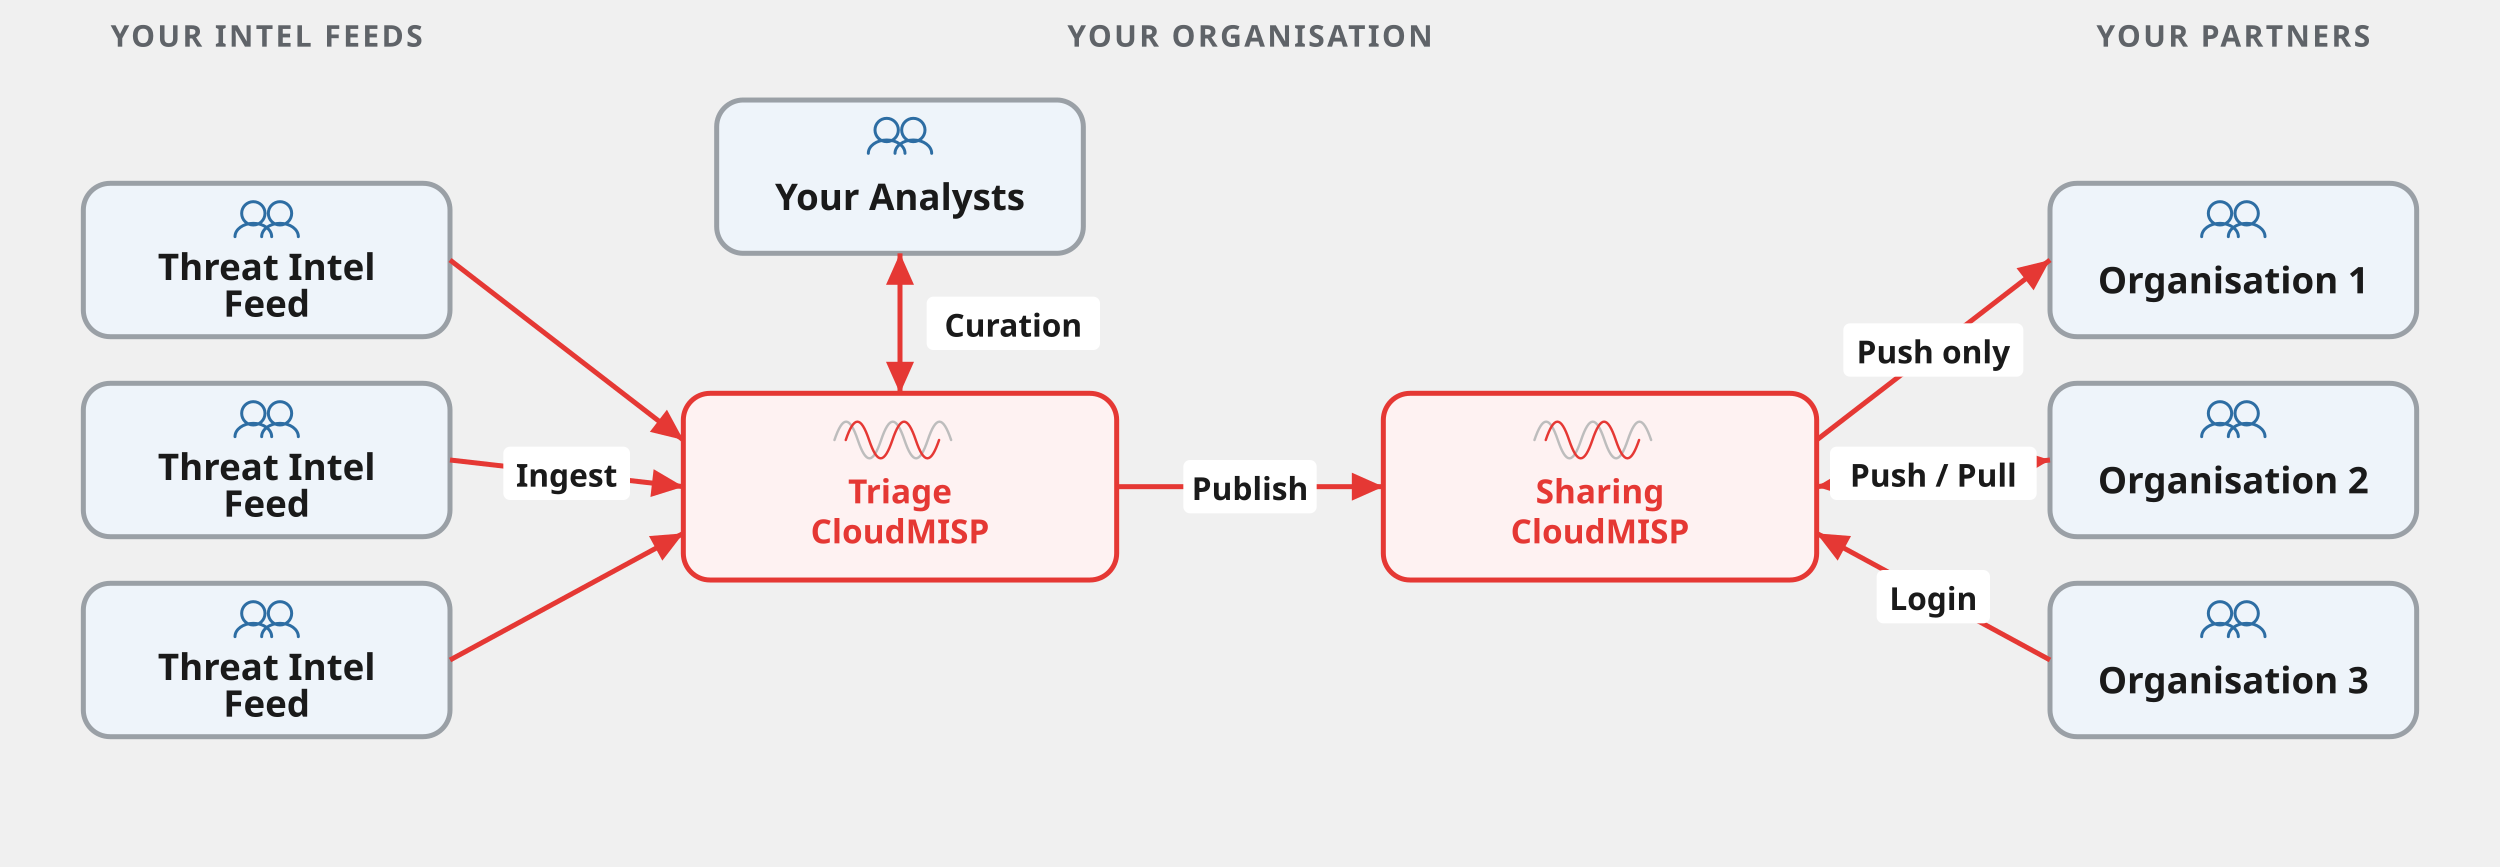
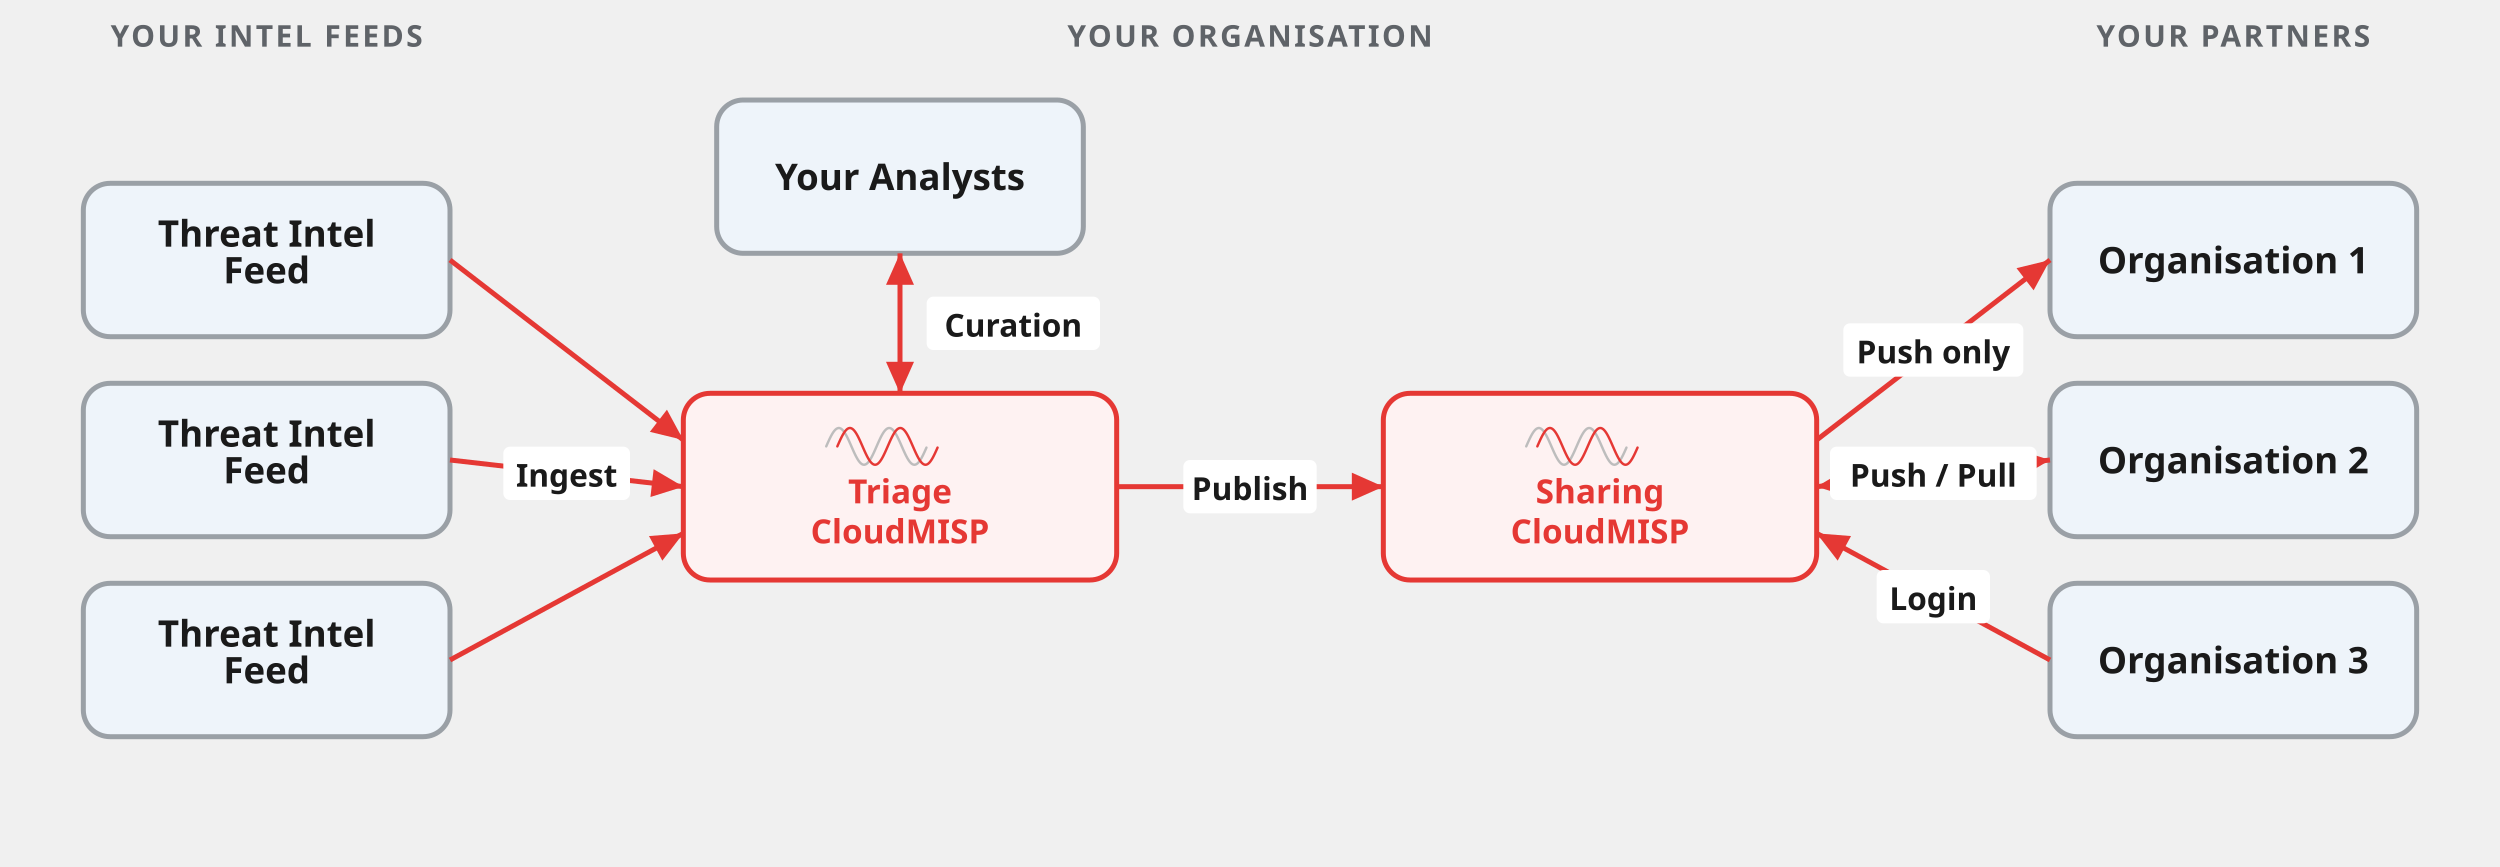
<svg xmlns="http://www.w3.org/2000/svg" fill="none" viewBox="0 0 750 260">
  <defs>
    <marker id="a" markerHeight="7" markerWidth="7" orient="auto" refX="9" refY="5" viewBox="0 0 10 10">
      <path fill="#e53834" d="m0 1 9 4-9 4z" />
    </marker>
    <marker id="b" markerHeight="7" markerWidth="7" orient="auto" refX="1" refY="5" viewBox="0 0 10 10">
      <path fill="#e53834" d="M10 1 1 5l9 4z" />
    </marker>
  </defs>
  <text x="80" y="14" fill="#5f6368" font-family="Manrope, sans-serif" font-size="9" font-weight="700" letter-spacing="0.08em" text-anchor="middle">YOUR INTEL FEEDS</text>
  <text x="375" y="14" fill="#5f6368" font-family="Manrope, sans-serif" font-size="9" font-weight="700" letter-spacing="0.08em" text-anchor="middle">YOUR ORGANISATION</text>
  <text x="670" y="14" fill="#5f6368" font-family="Manrope, sans-serif" font-size="9" font-weight="700" letter-spacing="0.08em" text-anchor="middle">YOUR PARTNERS</text>
  <rect width="110" height="46" x="25" y="55" fill="#eef4fa" stroke="#9aa0a6" stroke-width="1.5" rx="8" />
-   <path stroke="#2d6da3" stroke-linecap="round" stroke-linejoin="round" stroke-width=".9" d="M72.5 64a3.5 3.5 0 1 0 7 0 3.5 3.5 0 1 0-7 0M80.5 64a3.5 3.5 0 1 0 7 0 3.5 3.5 0 1 0-7 0M70.5 71a5.5 4 0 0 1 11 0M78.5 71a5.5 4 0 0 1 11 0" />
-   <text x="80" y="84" fill="#1a1a1a" font-family="Manrope, sans-serif" font-size="11" font-weight="700" text-anchor="middle">Threat Intel</text>
-   <text x="80" y="95" fill="#1a1a1a" font-family="Manrope, sans-serif" font-size="11" font-weight="700" text-anchor="middle">Feed</text>
+   <text x="80" y="74" fill="#1a1a1a" font-family="Manrope, sans-serif" font-size="11" font-weight="700" text-anchor="middle">Threat Intel</text>
+   <text x="80" y="85" fill="#1a1a1a" font-family="Manrope, sans-serif" font-size="11" font-weight="700" text-anchor="middle">Feed</text>
  <rect width="110" height="46" x="25" y="115" fill="#eef4fa" stroke="#9aa0a6" stroke-width="1.5" rx="8" />
-   <path stroke="#2d6da3" stroke-linecap="round" stroke-linejoin="round" stroke-width=".9" d="M72.5 124a3.5 3.5 0 1 0 7 0 3.5 3.5 0 1 0-7 0M80.5 124a3.5 3.5 0 1 0 7 0 3.5 3.5 0 1 0-7 0M70.5 131a5.5 4 0 0 1 11 0M78.5 131a5.5 4 0 0 1 11 0" />
-   <text x="80" y="144" fill="#1a1a1a" font-family="Manrope, sans-serif" font-size="11" font-weight="700" text-anchor="middle">Threat Intel</text>
-   <text x="80" y="155" fill="#1a1a1a" font-family="Manrope, sans-serif" font-size="11" font-weight="700" text-anchor="middle">Feed</text>
+   <text x="80" y="134" fill="#1a1a1a" font-family="Manrope, sans-serif" font-size="11" font-weight="700" text-anchor="middle">Threat Intel</text>
+   <text x="80" y="145" fill="#1a1a1a" font-family="Manrope, sans-serif" font-size="11" font-weight="700" text-anchor="middle">Feed</text>
  <rect width="110" height="46" x="25" y="175" fill="#eef4fa" stroke="#9aa0a6" stroke-width="1.5" rx="8" />
-   <path stroke="#2d6da3" stroke-linecap="round" stroke-linejoin="round" stroke-width=".9" d="M72.5 184a3.5 3.5 0 1 0 7 0 3.5 3.5 0 1 0-7 0M80.5 184a3.5 3.5 0 1 0 7 0 3.5 3.5 0 1 0-7 0M70.5 191a5.5 4 0 0 1 11 0M78.5 191a5.5 4 0 0 1 11 0" />
-   <text x="80" y="204" fill="#1a1a1a" font-family="Manrope, sans-serif" font-size="11" font-weight="700" text-anchor="middle">Threat Intel</text>
-   <text x="80" y="215" fill="#1a1a1a" font-family="Manrope, sans-serif" font-size="11" font-weight="700" text-anchor="middle">Feed</text>
+   <text x="80" y="194" fill="#1a1a1a" font-family="Manrope, sans-serif" font-size="11" font-weight="700" text-anchor="middle">Threat Intel</text>
+   <text x="80" y="205" fill="#1a1a1a" font-family="Manrope, sans-serif" font-size="11" font-weight="700" text-anchor="middle">Feed</text>
  <rect width="110" height="46" x="215" y="30" fill="#eef4fa" stroke="#9aa0a6" stroke-width="1.5" rx="8" />
-   <path stroke="#2d6da3" stroke-linecap="round" stroke-linejoin="round" stroke-width=".9" d="M262.5 39a3.5 3.5 0 1 0 7 0 3.5 3.5 0 1 0-7 0M270.5 39a3.5 3.5 0 1 0 7 0 3.5 3.5 0 1 0-7 0M260.5 46a5.5 4 0 0 1 11 0M268.5 46a5.5 4 0 0 1 11 0" />
-   <text x="270" y="63" fill="#1a1a1a" font-family="Manrope, sans-serif" font-size="11" font-weight="700" text-anchor="middle">Your Analysts</text>
+   <text x="270" y="57" fill="#1a1a1a" font-family="Manrope, sans-serif" font-size="11" font-weight="700" text-anchor="middle">Your Analysts</text>
  <rect width="130" height="56" x="205" y="118" fill="#fef2f2" stroke="#e53834" stroke-width="1.5" rx="8" />
-   <g transform="translate(250,124) scale(0.1129,0.11268)">
-     <path d="M3 71c22-65 40-65 62 0s40 65 62 0 40-65 62 0 40 65 62 0 40-65 62 0" fill="none" stroke="#bdbdbd" stroke-width="6.55" stroke-linecap="round" />
-     <path d="M33 71c22-65 40-65 62 0s40 65 62 0 40-65 62 0 40 65 62 0" fill="none" stroke="#e53834" stroke-width="6.55" stroke-linecap="round" />
+   <g transform="translate(247.5,124) scale(0.1129,0.11268)">
+     <g transform="translate(-79.72451,-588.4308)">
+       <path d="m 82.999,676.411 c 0.897,-2.059 1.793,-4.119 2.69,-6.161 0.897,-2.043 1.793,-4.069 2.69,-6.063 0.897,-1.994 1.793,-3.955 2.69,-5.869 0.897,-1.913 1.793,-3.778 2.69,-5.581 0.897,-1.802 1.793,-3.541 2.69,-5.204 0.897,-1.662 1.793,-3.248 2.69,-4.744 0.897,-1.496 1.793,-2.903 2.69,-4.209 0.897,-1.306 1.793,-2.511 2.69,-3.606 0.897,-1.095 1.793,-2.08 2.69,-2.947 0.897,-0.867 1.793,-1.615 2.69,-2.24 0.897,-0.625 1.793,-1.125 2.69,-1.498 0.897,-0.373 1.793,-0.617 2.69,-0.732 0.897,-0.115 1.793,-0.099 2.69,0.046 0.897,0.145 1.793,0.421 2.69,0.823 0.897,0.403 1.793,0.933 2.69,1.587 0.897,0.654 1.793,1.431 2.69,2.326 0.897,0.894 1.793,1.907 2.69,3.028 0.897,1.121 1.793,2.351 2.69,3.681 0.897,1.33 1.793,2.759 2.69,4.276 0.897,1.517 1.793,3.122 2.69,4.803 0.897,1.68 1.793,3.436 2.69,5.253 0.897,1.817 1.793,3.695 2.69,5.62 0.897,1.924 1.793,3.895 2.69,5.897 0.897,2.001 1.793,4.034 2.69,6.08 0.897,2.046 1.793,4.107 2.69,6.167 0.897,2.059 1.793,4.116 2.69,6.155 0.897,2.039 1.793,4.059 2.69,6.045 0.897,1.986 1.793,3.938 2.69,5.839 0.897,1.902 1.793,3.753 2.69,5.54 0.897,1.787 1.793,3.509 2.69,5.153 0.897,1.644 1.793,3.209 2.69,4.684 0.897,1.475 1.793,2.858 2.69,4.141 0.897,1.282 1.793,2.462 2.69,3.531 0.897,1.069 1.793,2.026 2.69,2.865 0.897,0.839 1.793,1.558 2.69,2.154 0.897,0.595 1.793,1.066 2.69,1.408 0.897,0.342 1.793,0.556 2.69,0.64 0.897,0.084 1.793,0.037 2.69,-0.139 0.897,-0.176 1.793,-0.482 2.69,-0.915 0.897,-0.433 1.793,-0.993 2.69,-1.676 0.897,-0.683 1.793,-1.489 2.69,-2.411 0.897,-0.922 1.793,-1.961 2.69,-3.108 0.897,-1.147 1.793,-2.402 2.69,-3.755 0.897,-1.353 1.793,-2.804 2.69,-4.342 0.897,-1.538 1.793,-3.162 2.69,-4.86 0.897,-1.698 1.793,-3.47 2.69,-5.301 0.897,-1.831 1.793,-3.722 2.69,-5.657 0.897,-1.935 1.793,-3.915 2.69,-5.923 0.897,-2.008 1.793,-4.046 2.69,-6.095 0.897,-2.05 1.793,-4.112 2.69,-6.17 0.897,-2.058 1.793,-4.113 2.69,-6.147 0.897,-2.034 1.793,-4.048 2.69,-6.026 0.897,-1.978 1.793,-3.919 2.69,-5.809 0.897,-1.89 1.793,-3.727 2.69,-5.499 0.897,-1.772 1.793,-3.477 2.69,-5.102 0.897,-1.625 1.793,-3.17 2.69,-4.624 0.897,-1.453 1.793,-2.814 2.69,-4.072 0.897,-1.258 1.793,-2.412 2.69,-3.455 0.897,-1.042 1.793,-1.972 2.69,-2.783 0.897,-0.811 1.793,-1.501 2.69,-2.067 0.897,-0.566 1.793,-1.006 2.69,-1.318 0.897,-0.312 1.793,-0.495 2.69,-0.548 0.897,-0.053 1.793,0.024 2.69,0.231 0.897,0.207 1.793,0.543 2.69,1.006 0.897,0.463 1.793,1.053 2.69,1.765 0.897,0.712 1.793,1.546 2.69,2.496 0.897,0.95 1.793,2.015 2.69,3.187 0.897,1.172 1.793,2.452 2.69,3.828 0.897,1.376 1.793,2.849 2.69,4.407 0.897,1.558 1.793,3.201 2.69,4.917 0.897,1.715 1.793,3.503 2.69,5.348 0.897,1.845 1.793,3.748 2.69,5.694 0.897,1.946 1.793,3.934 2.69,5.949 0.897,2.015 1.793,4.057 2.69,6.109 0.897,2.052 1.793,4.115 2.69,6.173 0.897,2.057 1.793,4.109 2.69,6.138 0.897,2.029 1.793,4.036 2.69,6.005 0.897,1.969 1.793,3.899 2.69,5.777 0.897,1.877 1.793,3.701 2.69,5.456 0.897,1.756 1.793,3.443 2.69,5.049 0.897,1.606 1.793,3.131 2.69,4.562 0.897,1.431 1.793,2.768 2.69,4.002 0.897,1.233 1.793,2.362 2.69,3.378 0.897,1.016 1.793,1.918 2.69,2.7 0.897,0.782 1.793,1.443 2.69,1.979 0.897,0.536 1.793,0.946 2.69,1.227 0.897,0.281 1.793,0.433 2.69,0.456 0.897,0.022 1.793,-0.086 2.69,-0.323 0.897,-0.237 1.793,-0.604 2.69,-1.097 0.897,-0.493 1.793,-1.113 2.69,-1.854 0.897,-0.741 1.793,-1.603 2.69,-2.58 0.897,-0.977 1.793,-2.069 2.69,-3.266 0.897,-1.197 1.793,-2.501 2.69,-3.9 0.897,-1.399 1.793,-2.893 2.69,-4.471 0.897,-1.578 1.793,-3.24 2.69,-4.972 0.897,-1.732 1.793,-3.535 2.69,-5.393 0.897,-1.859 1.793,-3.773 2.69,-5.729 0.897,-1.955 1.793,-3.952 2.69,-5.973 0.897,-2.021 1.793,-4.067 2.69,-6.122" style="fill:none;stroke:#bdbdbd;stroke-width:6.549;stroke-linecap:round;stroke-linejoin:miter;stroke-miterlimit:0.7" />
+       <path d="m 112.48,676.411 c 0.897,-2.059 1.793,-4.119 2.69,-6.161 0.897,-2.043 1.793,-4.069 2.69,-6.063 0.897,-1.994 1.793,-3.955 2.69,-5.869 0.897,-1.913 1.793,-3.778 2.69,-5.581 0.897,-1.802 1.793,-3.541 2.69,-5.204 0.897,-1.662 1.793,-3.248 2.69,-4.744 0.897,-1.496 1.793,-2.903 2.69,-4.209 0.897,-1.306 1.793,-2.511 2.69,-3.606 0.897,-1.095 1.793,-2.08 2.69,-2.947 0.897,-0.867 1.793,-1.615 2.69,-2.24 0.897,-0.625 1.793,-1.125 2.69,-1.498 0.897,-0.373 1.793,-0.617 2.69,-0.732 0.897,-0.115 1.793,-0.099 2.69,0.046 0.897,0.145 1.793,0.421 2.69,0.823 0.897,0.403 1.793,0.933 2.69,1.587 0.897,0.654 1.793,1.431 2.69,2.326 0.897,0.894 1.793,1.907 2.69,3.028 0.897,1.121 1.793,2.351 2.69,3.681 0.897,1.33 1.793,2.759 2.69,4.276 0.897,1.517 1.793,3.122 2.69,4.803 0.897,1.68 1.793,3.436 2.69,5.253 0.897,1.817 1.793,3.695 2.69,5.62 0.897,1.924 1.793,3.895 2.69,5.897 0.897,2.001 1.793,4.034 2.69,6.08 0.897,2.047 1.793,4.108 2.69,6.167 0.897,2.059 1.793,4.116 2.69,6.155 0.897,2.039 1.793,4.059 2.69,6.045 0.897,1.986 1.793,3.938 2.69,5.839 0.897,1.902 1.793,3.753 2.69,5.54 0.897,1.787 1.793,3.509 2.69,5.153 0.897,1.644 1.793,3.209 2.69,4.684 0.897,1.475 1.793,2.858 2.69,4.141 0.897,1.282 1.793,2.462 2.69,3.531 0.897,1.069 1.793,2.026 2.69,2.865 0.897,0.839 1.793,1.558 2.69,2.154 0.897,0.595 1.793,1.066 2.69,1.408 0.897,0.342 1.793,0.556 2.69,0.64 0.897,0.084 1.793,0.037 2.69,-0.139 0.897,-0.176 1.793,-0.482 2.69,-0.915 0.897,-0.433 1.793,-0.993 2.69,-1.676 0.897,-0.683 1.793,-1.489 2.69,-2.411 0.897,-0.922 1.793,-1.961 2.69,-3.108 0.897,-1.147 1.793,-2.402 2.69,-3.755 0.897,-1.353 1.793,-2.804 2.69,-4.342 0.897,-1.538 1.793,-3.162 2.69,-4.86 0.897,-1.698 1.793,-3.47 2.69,-5.301 0.897,-1.831 1.793,-3.722 2.69,-5.657 0.897,-1.935 1.793,-3.915 2.69,-5.923 0.897,-2.008 1.793,-4.046 2.69,-6.095 0.897,-2.05 1.793,-4.112 2.69,-6.17 0.897,-2.058 1.793,-4.113 2.69,-6.147 0.897,-2.034 1.793,-4.048 2.69,-6.026 0.897,-1.978 1.793,-3.919 2.69,-5.809 0.897,-1.89 1.793,-3.727 2.69,-5.499 0.897,-1.772 1.793,-3.477 2.69,-5.102 0.897,-1.625 1.793,-3.17 2.69,-4.624 0.897,-1.453 1.793,-2.814 2.69,-4.072 0.897,-1.258 1.793,-2.412 2.69,-3.455 0.897,-1.042 1.793,-1.972 2.69,-2.783 0.897,-0.811 1.793,-1.501 2.69,-2.067 0.897,-0.566 1.793,-1.006 2.69,-1.318 0.897,-0.312 1.793,-0.495 2.69,-0.548 0.897,-0.053 1.793,0.024 2.69,0.231 0.897,0.207 1.793,0.543 2.69,1.006 0.897,0.463 1.793,1.053 2.69,1.765 0.897,0.712 1.793,1.546 2.69,2.496 0.897,0.95 1.793,2.015 2.69,3.187 0.897,1.172 1.793,2.452 2.69,3.828 0.897,1.376 1.793,2.849 2.69,4.407 0.897,1.558 1.793,3.201 2.69,4.917 0.897,1.715 1.793,3.503 2.69,5.348 0.897,1.845 1.793,3.748 2.69,5.694 0.897,1.946 1.793,3.934 2.69,5.949 0.897,2.015 1.793,4.057 2.69,6.109 0.897,2.052 1.793,4.115 2.69,6.173 0.897,2.057 1.793,4.109 2.69,6.138 0.897,2.029 1.793,4.036 2.69,6.005 0.897,1.969 1.793,3.899 2.69,5.777 0.897,1.877 1.793,3.701 2.69,5.456 0.897,1.756 1.793,3.443 2.69,5.049 0.897,1.606 1.793,3.131 2.69,4.562 0.897,1.431 1.793,2.768 2.69,4.002 0.897,1.233 1.793,2.362 2.69,3.378 0.897,1.016 1.793,1.918 2.69,2.7 0.897,0.782 1.793,1.443 2.69,1.979 0.897,0.536 1.793,0.946 2.69,1.227 0.897,0.281 1.793,0.433 2.69,0.456 0.897,0.022 1.793,-0.086 2.69,-0.323 0.897,-0.237 1.793,-0.604 2.69,-1.097 0.897,-0.493 1.793,-1.113 2.69,-1.853 0.897,-0.741 1.793,-1.603 2.69,-2.58 0.897,-0.977 1.793,-2.069 2.69,-3.266 0.897,-1.197 1.793,-2.501 2.69,-3.9 0.897,-1.399 1.793,-2.893 2.69,-4.471 0.897,-1.578 1.793,-3.24 2.69,-4.972 0.897,-1.732 1.793,-3.535 2.69,-5.393 0.897,-1.859 1.793,-3.773 2.69,-5.729 0.897,-1.955 1.793,-3.952 2.69,-5.973 0.897,-2.021 1.793,-4.067 2.69,-6.122" style="fill:none;stroke:#e53834;stroke-width:6.549;stroke-linecap:round;stroke-linejoin:miter;stroke-miterlimit:0.7" />
+     </g>
  </g>
  <text x="270" y="151" fill="#e53834" font-family="Manrope, sans-serif" font-size="10" font-weight="700" text-anchor="middle">Triage</text>
  <text x="270" y="163" fill="#e53834" font-family="Manrope, sans-serif" font-size="10" font-weight="700" text-anchor="middle">CloudMISP</text>
  <rect width="130" height="56" x="415" y="118" fill="#fef2f2" stroke="#e53834" stroke-width="1.5" rx="8" />
-   <g transform="translate(460,124) scale(0.1129,0.11268)">
-     <path d="M3 71c22-65 40-65 62 0s40 65 62 0 40-65 62 0 40 65 62 0 40-65 62 0" fill="none" stroke="#bdbdbd" stroke-width="6.55" stroke-linecap="round" />
-     <path d="M33 71c22-65 40-65 62 0s40 65 62 0 40-65 62 0 40 65 62 0" fill="none" stroke="#e53834" stroke-width="6.55" stroke-linecap="round" />
+   <g transform="translate(457.5,124) scale(0.1129,0.11268)">
+     <g transform="translate(-79.72451,-588.4308)">
+       <path d="m 82.999,676.411 c 0.897,-2.059 1.793,-4.119 2.69,-6.161 0.897,-2.043 1.793,-4.069 2.69,-6.063 0.897,-1.994 1.793,-3.955 2.69,-5.869 0.897,-1.913 1.793,-3.778 2.69,-5.581 0.897,-1.802 1.793,-3.541 2.69,-5.204 0.897,-1.662 1.793,-3.248 2.69,-4.744 0.897,-1.496 1.793,-2.903 2.69,-4.209 0.897,-1.306 1.793,-2.511 2.69,-3.606 0.897,-1.095 1.793,-2.08 2.69,-2.947 0.897,-0.867 1.793,-1.615 2.69,-2.24 0.897,-0.625 1.793,-1.125 2.69,-1.498 0.897,-0.373 1.793,-0.617 2.69,-0.732 0.897,-0.115 1.793,-0.099 2.69,0.046 0.897,0.145 1.793,0.421 2.69,0.823 0.897,0.403 1.793,0.933 2.69,1.587 0.897,0.654 1.793,1.431 2.69,2.326 0.897,0.894 1.793,1.907 2.69,3.028 0.897,1.121 1.793,2.351 2.69,3.681 0.897,1.33 1.793,2.759 2.69,4.276 0.897,1.517 1.793,3.122 2.69,4.803 0.897,1.68 1.793,3.436 2.69,5.253 0.897,1.817 1.793,3.695 2.69,5.62 0.897,1.924 1.793,3.895 2.69,5.897 0.897,2.001 1.793,4.034 2.69,6.08 0.897,2.046 1.793,4.107 2.69,6.167 0.897,2.059 1.793,4.116 2.69,6.155 0.897,2.039 1.793,4.059 2.69,6.045 0.897,1.986 1.793,3.938 2.69,5.839 0.897,1.902 1.793,3.753 2.69,5.54 0.897,1.787 1.793,3.509 2.69,5.153 0.897,1.644 1.793,3.209 2.69,4.684 0.897,1.475 1.793,2.858 2.69,4.141 0.897,1.282 1.793,2.462 2.69,3.531 0.897,1.069 1.793,2.026 2.69,2.865 0.897,0.839 1.793,1.558 2.69,2.154 0.897,0.595 1.793,1.066 2.69,1.408 0.897,0.342 1.793,0.556 2.69,0.64 0.897,0.084 1.793,0.037 2.69,-0.139 0.897,-0.176 1.793,-0.482 2.69,-0.915 0.897,-0.433 1.793,-0.993 2.69,-1.676 0.897,-0.683 1.793,-1.489 2.69,-2.411 0.897,-0.922 1.793,-1.961 2.69,-3.108 0.897,-1.147 1.793,-2.402 2.69,-3.755 0.897,-1.353 1.793,-2.804 2.69,-4.342 0.897,-1.538 1.793,-3.162 2.69,-4.86 0.897,-1.698 1.793,-3.47 2.69,-5.301 0.897,-1.831 1.793,-3.722 2.69,-5.657 0.897,-1.935 1.793,-3.915 2.69,-5.923 0.897,-2.008 1.793,-4.046 2.69,-6.095 0.897,-2.05 1.793,-4.112 2.69,-6.17 0.897,-2.058 1.793,-4.113 2.69,-6.147 0.897,-2.034 1.793,-4.048 2.69,-6.026 0.897,-1.978 1.793,-3.919 2.69,-5.809 0.897,-1.89 1.793,-3.727 2.69,-5.499 0.897,-1.772 1.793,-3.477 2.69,-5.102 0.897,-1.625 1.793,-3.17 2.69,-4.624 0.897,-1.453 1.793,-2.814 2.69,-4.072 0.897,-1.258 1.793,-2.412 2.69,-3.455 0.897,-1.042 1.793,-1.972 2.69,-2.783 0.897,-0.811 1.793,-1.501 2.69,-2.067 0.897,-0.566 1.793,-1.006 2.69,-1.318 0.897,-0.312 1.793,-0.495 2.69,-0.548 0.897,-0.053 1.793,0.024 2.69,0.231 0.897,0.207 1.793,0.543 2.69,1.006 0.897,0.463 1.793,1.053 2.69,1.765 0.897,0.712 1.793,1.546 2.69,2.496 0.897,0.95 1.793,2.015 2.69,3.187 0.897,1.172 1.793,2.452 2.69,3.828 0.897,1.376 1.793,2.849 2.69,4.407 0.897,1.558 1.793,3.201 2.69,4.917 0.897,1.715 1.793,3.503 2.69,5.348 0.897,1.845 1.793,3.748 2.69,5.694 0.897,1.946 1.793,3.934 2.69,5.949 0.897,2.015 1.793,4.057 2.69,6.109 0.897,2.052 1.793,4.115 2.69,6.173 0.897,2.057 1.793,4.109 2.69,6.138 0.897,2.029 1.793,4.036 2.69,6.005 0.897,1.969 1.793,3.899 2.69,5.777 0.897,1.877 1.793,3.701 2.69,5.456 0.897,1.756 1.793,3.443 2.69,5.049 0.897,1.606 1.793,3.131 2.69,4.562 0.897,1.431 1.793,2.768 2.69,4.002 0.897,1.233 1.793,2.362 2.69,3.378 0.897,1.016 1.793,1.918 2.69,2.7 0.897,0.782 1.793,1.443 2.69,1.979 0.897,0.536 1.793,0.946 2.69,1.227 0.897,0.281 1.793,0.433 2.69,0.456 0.897,0.022 1.793,-0.086 2.69,-0.323 0.897,-0.237 1.793,-0.604 2.69,-1.097 0.897,-0.493 1.793,-1.113 2.69,-1.854 0.897,-0.741 1.793,-1.603 2.69,-2.58 0.897,-0.977 1.793,-2.069 2.69,-3.266 0.897,-1.197 1.793,-2.501 2.69,-3.9 0.897,-1.399 1.793,-2.893 2.69,-4.471 0.897,-1.578 1.793,-3.24 2.69,-4.972 0.897,-1.732 1.793,-3.535 2.69,-5.393 0.897,-1.859 1.793,-3.773 2.69,-5.729 0.897,-1.955 1.793,-3.952 2.69,-5.973 0.897,-2.021 1.793,-4.067 2.69,-6.122" style="fill:none;stroke:#bdbdbd;stroke-width:6.549;stroke-linecap:round;stroke-linejoin:miter;stroke-miterlimit:0.7" />
+       <path d="m 112.48,676.411 c 0.897,-2.059 1.793,-4.119 2.69,-6.161 0.897,-2.043 1.793,-4.069 2.69,-6.063 0.897,-1.994 1.793,-3.955 2.69,-5.869 0.897,-1.913 1.793,-3.778 2.69,-5.581 0.897,-1.802 1.793,-3.541 2.69,-5.204 0.897,-1.662 1.793,-3.248 2.69,-4.744 0.897,-1.496 1.793,-2.903 2.69,-4.209 0.897,-1.306 1.793,-2.511 2.69,-3.606 0.897,-1.095 1.793,-2.08 2.69,-2.947 0.897,-0.867 1.793,-1.615 2.69,-2.24 0.897,-0.625 1.793,-1.125 2.69,-1.498 0.897,-0.373 1.793,-0.617 2.69,-0.732 0.897,-0.115 1.793,-0.099 2.69,0.046 0.897,0.145 1.793,0.421 2.69,0.823 0.897,0.403 1.793,0.933 2.69,1.587 0.897,0.654 1.793,1.431 2.69,2.326 0.897,0.894 1.793,1.907 2.69,3.028 0.897,1.121 1.793,2.351 2.69,3.681 0.897,1.33 1.793,2.759 2.69,4.276 0.897,1.517 1.793,3.122 2.69,4.803 0.897,1.68 1.793,3.436 2.69,5.253 0.897,1.817 1.793,3.695 2.69,5.62 0.897,1.924 1.793,3.895 2.69,5.897 0.897,2.001 1.793,4.034 2.69,6.08 0.897,2.047 1.793,4.108 2.69,6.167 0.897,2.059 1.793,4.116 2.69,6.155 0.897,2.039 1.793,4.059 2.69,6.045 0.897,1.986 1.793,3.938 2.69,5.839 0.897,1.902 1.793,3.753 2.69,5.54 0.897,1.787 1.793,3.509 2.69,5.153 0.897,1.644 1.793,3.209 2.69,4.684 0.897,1.475 1.793,2.858 2.69,4.141 0.897,1.282 1.793,2.462 2.69,3.531 0.897,1.069 1.793,2.026 2.69,2.865 0.897,0.839 1.793,1.558 2.69,2.154 0.897,0.595 1.793,1.066 2.69,1.408 0.897,0.342 1.793,0.556 2.69,0.64 0.897,0.084 1.793,0.037 2.69,-0.139 0.897,-0.176 1.793,-0.482 2.69,-0.915 0.897,-0.433 1.793,-0.993 2.69,-1.676 0.897,-0.683 1.793,-1.489 2.69,-2.411 0.897,-0.922 1.793,-1.961 2.69,-3.108 0.897,-1.147 1.793,-2.402 2.69,-3.755 0.897,-1.353 1.793,-2.804 2.69,-4.342 0.897,-1.538 1.793,-3.162 2.69,-4.86 0.897,-1.698 1.793,-3.47 2.69,-5.301 0.897,-1.831 1.793,-3.722 2.69,-5.657 0.897,-1.935 1.793,-3.915 2.69,-5.923 0.897,-2.008 1.793,-4.046 2.69,-6.095 0.897,-2.05 1.793,-4.112 2.69,-6.17 0.897,-2.058 1.793,-4.113 2.69,-6.147 0.897,-2.034 1.793,-4.048 2.69,-6.026 0.897,-1.978 1.793,-3.919 2.69,-5.809 0.897,-1.89 1.793,-3.727 2.69,-5.499 0.897,-1.772 1.793,-3.477 2.69,-5.102 0.897,-1.625 1.793,-3.17 2.69,-4.624 0.897,-1.453 1.793,-2.814 2.69,-4.072 0.897,-1.258 1.793,-2.412 2.69,-3.455 0.897,-1.042 1.793,-1.972 2.69,-2.783 0.897,-0.811 1.793,-1.501 2.69,-2.067 0.897,-0.566 1.793,-1.006 2.69,-1.318 0.897,-0.312 1.793,-0.495 2.69,-0.548 0.897,-0.053 1.793,0.024 2.69,0.231 0.897,0.207 1.793,0.543 2.69,1.006 0.897,0.463 1.793,1.053 2.69,1.765 0.897,0.712 1.793,1.546 2.69,2.496 0.897,0.95 1.793,2.015 2.69,3.187 0.897,1.172 1.793,2.452 2.69,3.828 0.897,1.376 1.793,2.849 2.69,4.407 0.897,1.558 1.793,3.201 2.69,4.917 0.897,1.715 1.793,3.503 2.69,5.348 0.897,1.845 1.793,3.748 2.69,5.694 0.897,1.946 1.793,3.934 2.69,5.949 0.897,2.015 1.793,4.057 2.69,6.109 0.897,2.052 1.793,4.115 2.69,6.173 0.897,2.057 1.793,4.109 2.69,6.138 0.897,2.029 1.793,4.036 2.69,6.005 0.897,1.969 1.793,3.899 2.69,5.777 0.897,1.877 1.793,3.701 2.69,5.456 0.897,1.756 1.793,3.443 2.69,5.049 0.897,1.606 1.793,3.131 2.69,4.562 0.897,1.431 1.793,2.768 2.69,4.002 0.897,1.233 1.793,2.362 2.69,3.378 0.897,1.016 1.793,1.918 2.69,2.7 0.897,0.782 1.793,1.443 2.69,1.979 0.897,0.536 1.793,0.946 2.69,1.227 0.897,0.281 1.793,0.433 2.69,0.456 0.897,0.022 1.793,-0.086 2.69,-0.323 0.897,-0.237 1.793,-0.604 2.69,-1.097 0.897,-0.493 1.793,-1.113 2.69,-1.853 0.897,-0.741 1.793,-1.603 2.69,-2.58 0.897,-0.977 1.793,-2.069 2.69,-3.266 0.897,-1.197 1.793,-2.501 2.69,-3.9 0.897,-1.399 1.793,-2.893 2.69,-4.471 0.897,-1.578 1.793,-3.24 2.69,-4.972 0.897,-1.732 1.793,-3.535 2.69,-5.393 0.897,-1.859 1.793,-3.773 2.69,-5.729 0.897,-1.955 1.793,-3.952 2.69,-5.973 0.897,-2.021 1.793,-4.067 2.69,-6.122" style="fill:none;stroke:#e53834;stroke-width:6.549;stroke-linecap:round;stroke-linejoin:miter;stroke-miterlimit:0.7" />
+     </g>
  </g>
  <text x="480" y="151" fill="#e53834" font-family="Manrope, sans-serif" font-size="10" font-weight="700" text-anchor="middle">Sharing</text>
  <text x="480" y="163" fill="#e53834" font-family="Manrope, sans-serif" font-size="10" font-weight="700" text-anchor="middle">CloudMISP</text>
  <rect width="110" height="46" x="615" y="55" fill="#eef4fa" stroke="#9aa0a6" stroke-width="1.5" rx="8" />
-   <path stroke="#2d6da3" stroke-linecap="round" stroke-linejoin="round" stroke-width=".9" d="M662.5 64a3.5 3.5 0 1 0 7 0 3.5 3.5 0 1 0-7 0M670.5 64a3.5 3.5 0 1 0 7 0 3.5 3.5 0 1 0-7 0M660.5 71a5.5 4 0 0 1 11 0M668.5 71a5.5 4 0 0 1 11 0" />
-   <text x="670" y="88" fill="#1a1a1a" font-family="Manrope, sans-serif" font-size="11" font-weight="700" text-anchor="middle">Organisation 1</text>
+   <text x="670" y="82" fill="#1a1a1a" font-family="Manrope, sans-serif" font-size="11" font-weight="700" text-anchor="middle">Organisation 1</text>
  <rect width="110" height="46" x="615" y="115" fill="#eef4fa" stroke="#9aa0a6" stroke-width="1.5" rx="8" />
-   <path stroke="#2d6da3" stroke-linecap="round" stroke-linejoin="round" stroke-width=".9" d="M662.5 124a3.5 3.5 0 1 0 7 0 3.5 3.5 0 1 0-7 0M670.5 124a3.5 3.5 0 1 0 7 0 3.5 3.5 0 1 0-7 0M660.5 131a5.5 4 0 0 1 11 0M668.5 131a5.5 4 0 0 1 11 0" />
-   <text x="670" y="148" fill="#1a1a1a" font-family="Manrope, sans-serif" font-size="11" font-weight="700" text-anchor="middle">Organisation 2</text>
+   <text x="670" y="142" fill="#1a1a1a" font-family="Manrope, sans-serif" font-size="11" font-weight="700" text-anchor="middle">Organisation 2</text>
  <rect width="110" height="46" x="615" y="175" fill="#eef4fa" stroke="#9aa0a6" stroke-width="1.5" rx="8" />
-   <path stroke="#2d6da3" stroke-linecap="round" stroke-linejoin="round" stroke-width=".9" d="M662.5 184a3.5 3.5 0 1 0 7 0 3.5 3.5 0 1 0-7 0M670.5 184a3.5 3.5 0 1 0 7 0 3.5 3.5 0 1 0-7 0M660.5 191a5.5 4 0 0 1 11 0M668.5 191a5.5 4 0 0 1 11 0" />
-   <text x="670" y="208" fill="#1a1a1a" font-family="Manrope, sans-serif" font-size="11" font-weight="700" text-anchor="middle">Organisation 3</text>
+   <text x="670" y="202" fill="#1a1a1a" font-family="Manrope, sans-serif" font-size="11" font-weight="700" text-anchor="middle">Organisation 3</text>
  <path stroke="#e53834" stroke-width="1.5" marker-end="url(#a)" d="M135 78 205 132" />
  <path stroke="#e53834" stroke-width="1.5" marker-end="url(#a)" d="M135 138 205 146" />
  <path stroke="#e53834" stroke-width="1.5" marker-end="url(#a)" d="M135 198 205 160" />
  <path stroke="#e53834" stroke-width="1.5" marker-end="url(#a)" marker-start="url(#b)" d="M270 76 270 118" />
  <path stroke="#e53834" stroke-width="1.5" marker-end="url(#a)" d="M335 146 415 146" />
  <path stroke="#e53834" stroke-width="1.5" marker-end="url(#a)" d="M545 132 615 78" />
  <path stroke="#e53834" stroke-width="1.5" marker-end="url(#a)" marker-start="url(#b)" d="M545 146 615 138" />
  <path stroke="#e53834" stroke-width="1.5" marker-end="url(#a)" d="M615 198 545 160" />
  <rect x="151" y="134" width="38" height="16" rx="2" fill="#fff" />
  <text x="170" y="146" fill="#1a1a1a" font-family="Manrope, sans-serif" font-size="9.5" font-weight="600" text-anchor="middle">Ingest</text>
  <rect x="278" y="89" width="52" height="16" rx="2" fill="#fff" />
  <text x="304" y="101" fill="#1a1a1a" font-family="Manrope, sans-serif" font-size="9.5" font-weight="600" text-anchor="middle">Curation</text>
  <rect x="355" y="138" width="40" height="16" rx="2" fill="#fff" />
  <text x="375" y="150" fill="#1a1a1a" font-family="Manrope, sans-serif" font-size="9.5" font-weight="600" text-anchor="middle">Publish</text>
  <rect x="553" y="97" width="54" height="16" rx="2" fill="#fff" />
  <text x="580" y="109" fill="#1a1a1a" font-family="Manrope, sans-serif" font-size="9.5" font-weight="600" text-anchor="middle">Push only</text>
  <rect x="549" y="134" width="62" height="16" rx="2" fill="#fff" />
  <text x="580" y="146" fill="#1a1a1a" font-family="Manrope, sans-serif" font-size="9.5" font-weight="600" text-anchor="middle">Push / Pull</text>
  <rect x="563" y="171" width="34" height="16" rx="2" fill="#fff" />
  <text x="580" y="183" fill="#1a1a1a" font-family="Manrope, sans-serif" font-size="9.5" font-weight="600" text-anchor="middle">Login</text>
</svg>
